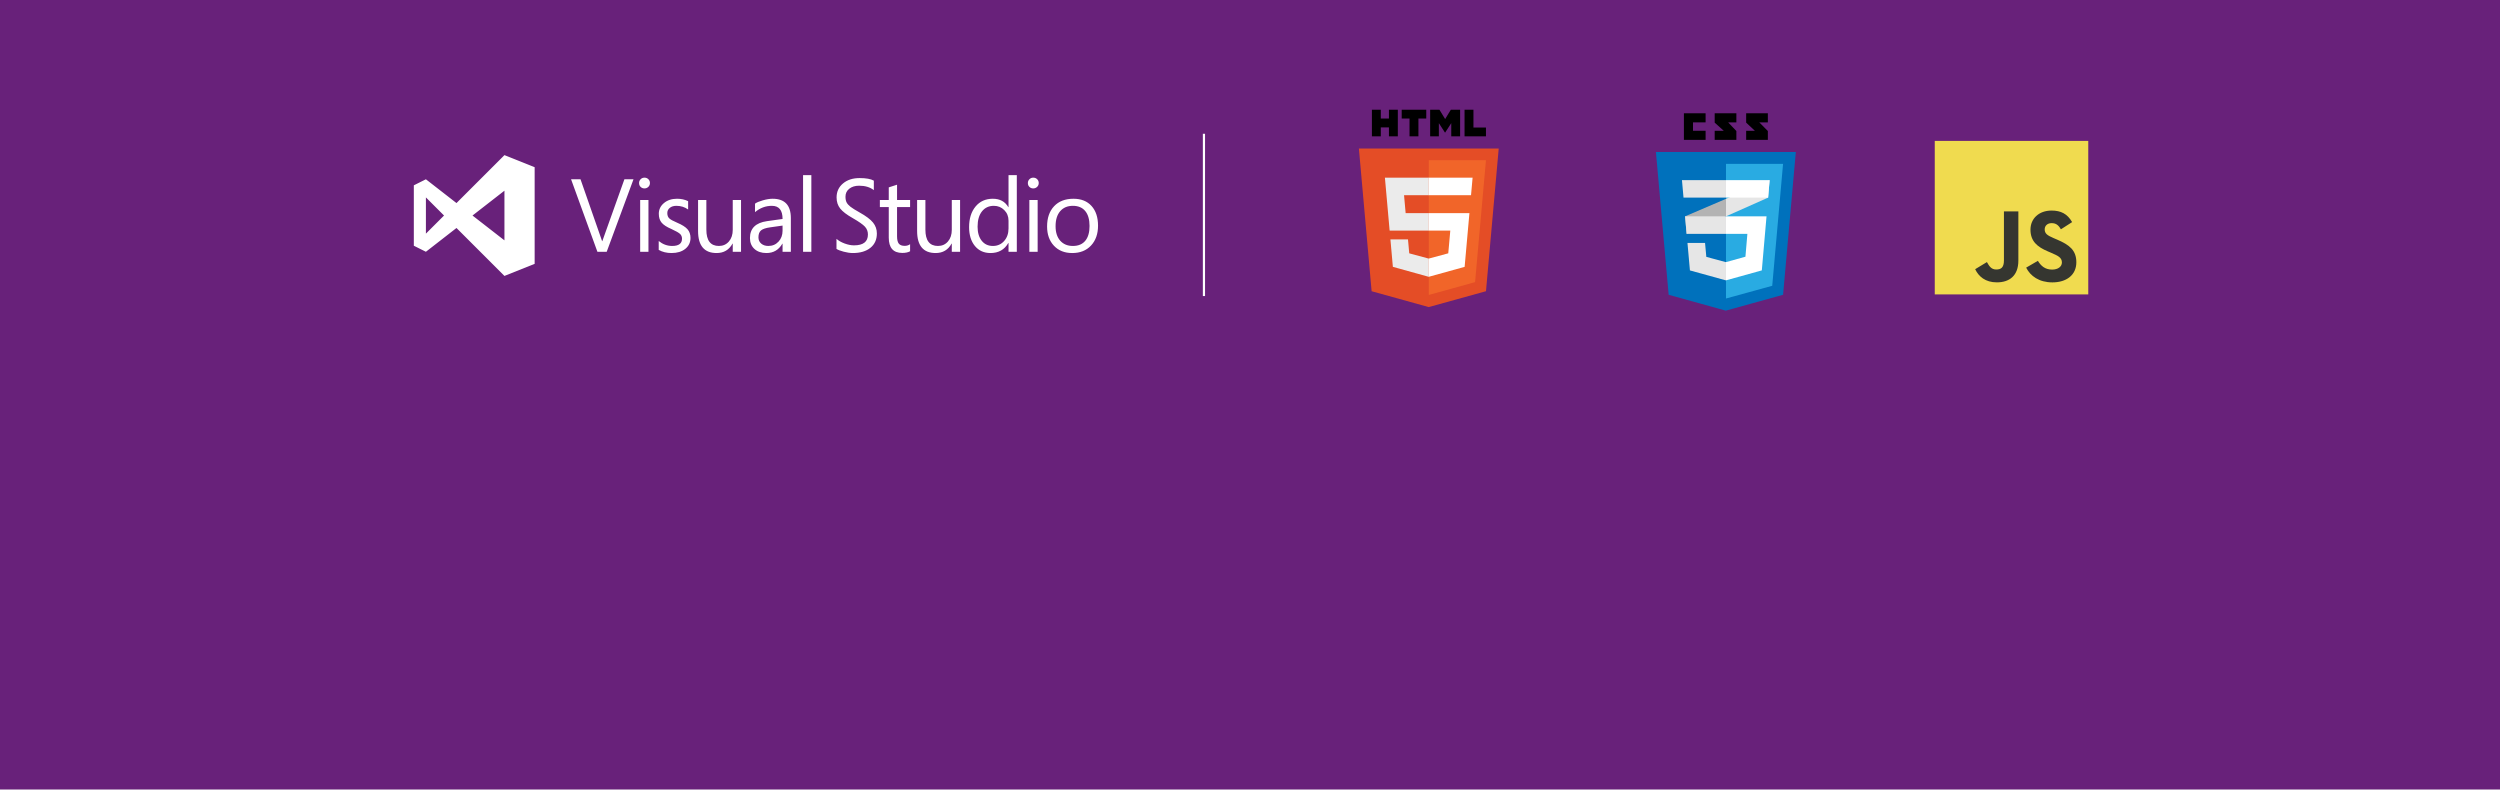
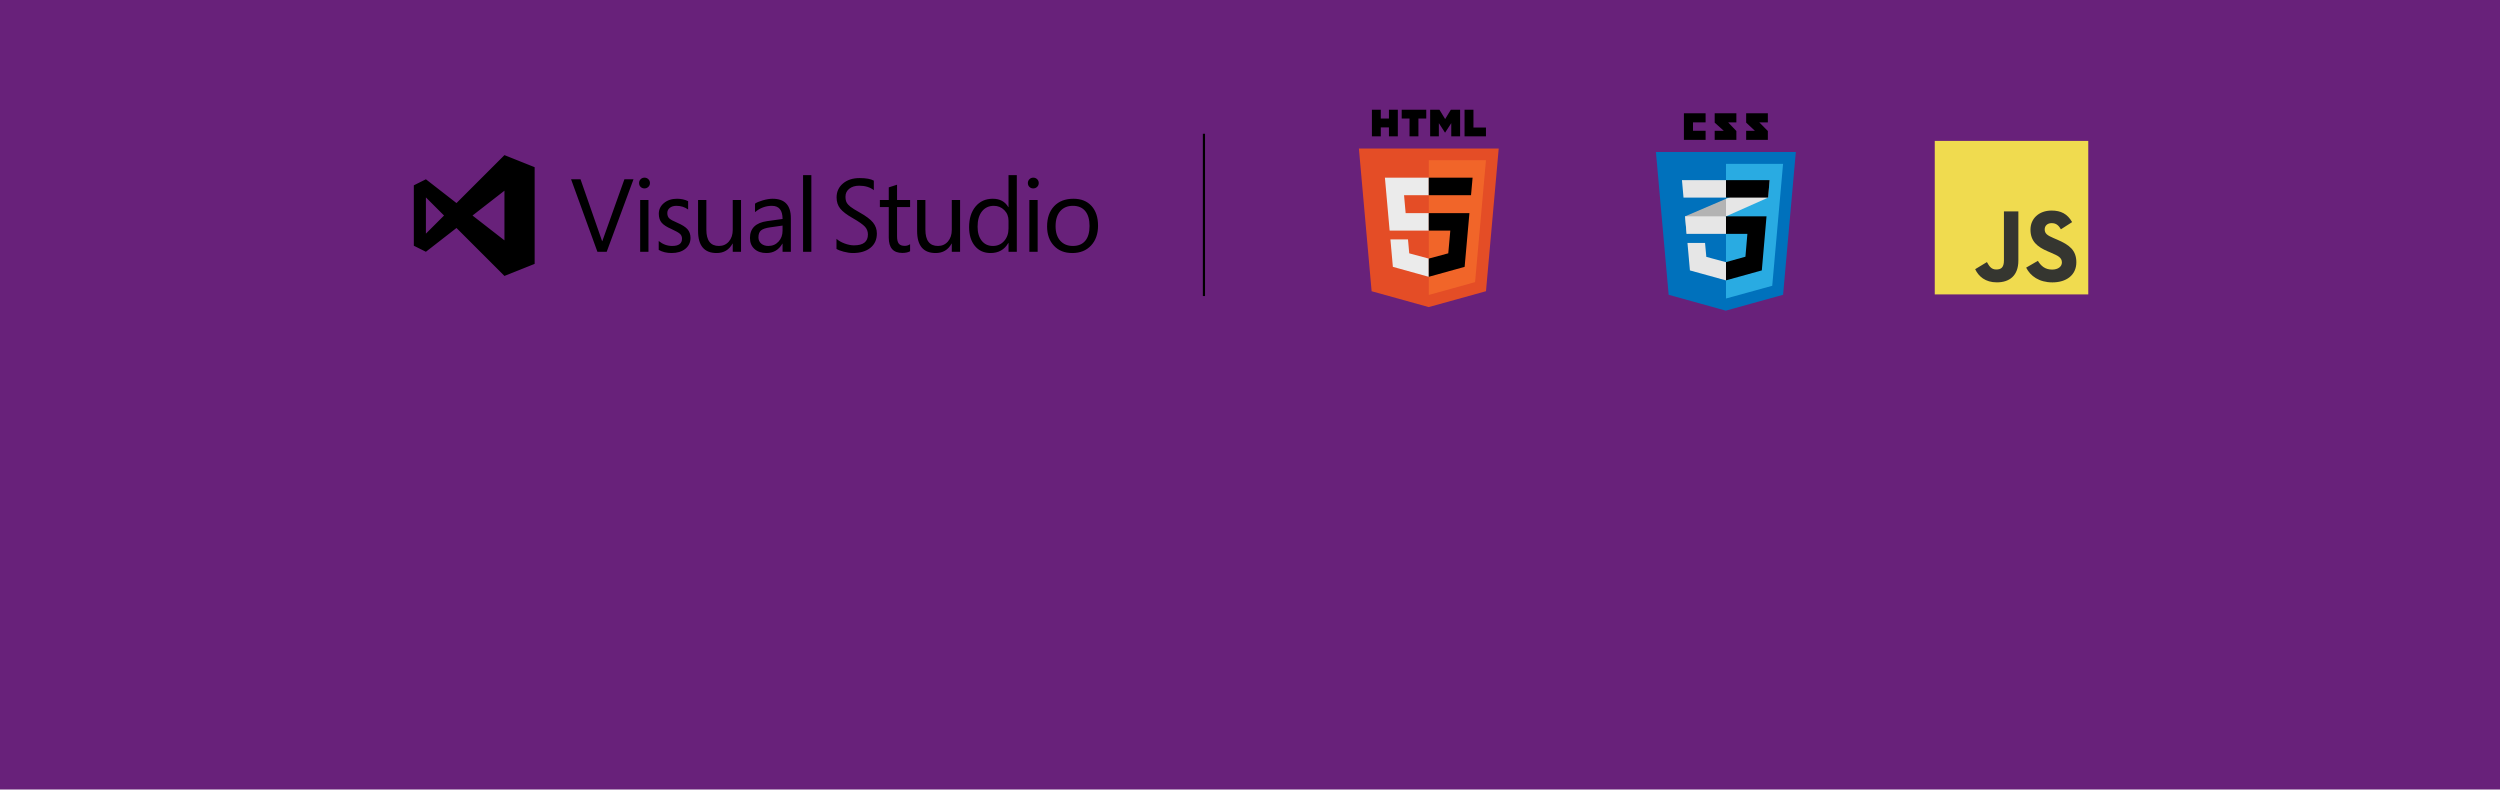
<svg xmlns="http://www.w3.org/2000/svg" viewBox="0 0 1140 360" enable-background="new 0 0 1140 360">
  <path fill="#68217A" d="M0 0h1140v360h-1140v-360z" />
  <polygon fill="#E44D26" points="625.457,132.801 619.654,67.717 683.416,67.717 677.607,132.791 651.496,140.03" />
  <polygon fill="#F16529" points="651.535,134.497 672.634,128.648 677.598,73.039 651.535,73.039" />
  <polygon fill="#EBEBEB" points="651.535,97.178 640.973,97.178 640.243,89.004 651.535,89.004 651.535,81.021 651.508,81.021 631.519,81.021 631.71,83.163 633.672,105.16 651.535,105.16" />
  <polygon fill="#EBEBEB" points="651.535,117.909 651.5,117.918 642.61,115.517 642.042,109.151 637.722,109.151 634.029,109.151 635.147,121.685 651.499,126.224 651.535,126.214" />
  <path d="M625.587 50.03h4.057v4.008h3.711v-4.008h4.057v12.137h-4.057v-4.064h-3.711v4.064h-4.057v-12.137zm17.158 4.025h-3.571v-4.025h11.201v4.025h-3.573v8.112h-4.057v-8.112zm9.407-4.025h4.23l2.602 4.264 2.599-4.264h4.231v12.137h-4.04v-6.016l-2.791 4.315h-.07l-2.793-4.315v6.016h-3.969v-12.137zm15.682 0h4.058v8.125h5.705v4.012h-9.762v-12.137z" />
-   <polygon fill="#fff" points="651.508,97.178 651.508,105.16 661.337,105.16 660.41,115.512 651.508,117.915 651.508,126.22 667.872,121.685 667.992,120.336 669.868,99.321 670.062,97.178 667.911,97.178" />
-   <polygon fill="#fff" points="651.508,81.021 651.508,85.979 651.508,88.984 651.508,89.004 670.763,89.004 670.763,89.004 670.789,89.004 670.949,87.209 671.313,83.163 671.503,81.021" />
+   <polygon fill="#black" points="651.508,97.178 651.508,105.16 661.337,105.16 660.41,115.512 651.508,117.915 651.508,126.22 667.872,121.685 667.992,120.336 669.868,99.321 670.062,97.178 667.911,97.178" />
+   <polygon fill="#black" points="651.508,81.021 651.508,85.979 651.508,88.984 651.508,89.004 670.763,89.004 670.763,89.004 670.789,89.004 670.949,87.209 671.313,83.163 671.503,81.021" />
  <polygon points="777.75,55.803 777.75,51.656 767.862,51.656 767.862,63.777 777.75,63.777 777.75,59.631 772.008,59.631 772.008,55.803" />
  <polygon points="791.785,51.656 781.896,51.656 781.896,55.913 786.023,59.631 781.896,59.631 781.896,63.777 791.785,63.777 791.785,59.74 788.034,55.803 791.785,55.803" />
  <polygon points="806.138,51.656 796.25,51.656 796.25,55.913 800.217,59.631 796.25,59.631 796.25,63.777 806.138,63.777 806.138,59.74 802.228,55.803 806.138,55.803" />
  <polygon fill="#0071BC" points="760.908,134.424 755.103,69.309 818.897,69.309 813.085,134.413 786.961,141.656" />
  <polygon fill="#29ABE2" points="787.054,136.117 808.137,130.316 813.077,74.732 787.054,74.732" />
  <polygon fill="#B3B3B3" points="768.392,98.655 769.091,106.629 787.054,98.655 787.054,90.668" />
  <polygon fill="#E6E6E6" points="806.948,82.142 787.054,90.668 787.054,98.655 806.262,90.116" />
  <polygon fill="#E6E6E6" points="787.054,119.519 786.992,119.529 778.084,117.136 777.502,110.776 769.485,110.776 770.603,123.307 786.99,127.844 787.054,127.829" />
-   <polygon fill="#fff" points="787.054,98.655 787.054,106.629 796.807,106.629 795.92,117.055 787.054,119.526 787.054,127.835 803.386,123.298 805.536,98.655" />
+   <polygon fill="#black" points="787.054,98.655 787.054,106.629 796.807,106.629 795.92,117.055 787.054,119.526 787.054,127.835 803.386,123.298 805.536,98.655" />
  <polygon fill="#E6E6E6" points="787.054,98.655 768.392,98.655 769.091,106.629 787.054,106.629" />
  <polygon fill="#E6E6E6" points="787.054,90.116 787.054,82.142 786.973,82.142 766.974,82.142 767.682,90.116" />
-   <polygon fill="#fff" points="787.054,82.142 787.054,90.016 787.054,90.116 806.262,90.116 806.948,82.142" />
+   <polygon fill="#black" points="787.054,82.142 787.054,90.016 787.054,90.116 806.262,90.116 806.948,82.142" />
  <rect x="882.25" y="64.25" fill="#F0DB4F" width="70" height="70" />
  <path fill="#353630" d="M929.272 118.938c1.41 2.302 3.244 3.994 6.489 3.994 2.726 0 4.467-1.362 4.467-3.244 0-2.256-1.789-3.054-4.789-4.367l-1.644-.706c-4.747-2.022-7.9-4.556-7.9-9.911 0-4.933 3.759-8.689 9.633-8.689 4.182 0 7.189 1.456 9.356 5.267l-5.122 3.289c-1.128-2.022-2.344-2.819-4.233-2.819-1.927 0-3.148 1.222-3.148 2.819 0 1.973 1.222 2.772 4.044 3.994l1.644.704c5.589 2.397 8.744 4.84 8.744 10.333 0 5.922-4.652 9.167-10.9 9.167-6.109 0-10.056-2.911-11.987-6.727l5.346-3.104zm-23.236.57c1.033 1.833 1.973 3.383 4.233 3.383 2.161 0 3.524-.846 3.524-4.133v-22.367h6.578v22.456c0 6.811-3.993 9.911-9.822 9.911-5.267 0-8.317-2.726-9.868-6.008l5.355-3.242z" />
-   <path d="M296.374 83.453c0 .708-.246 1.296-.737 1.763-.494.47-1.076.704-1.752.704-.693 0-1.277-.227-1.752-.681-.477-.452-.715-1.048-.715-1.786 0-.66.234-1.234.703-1.717.468-.484 1.057-.727 1.765-.727.706 0 1.299.239 1.775.715.475.477.713 1.054.713 1.729zm177.29 0c0 .708-.245 1.296-.737 1.763-.494.47-1.076.704-1.752.704-.693 0-1.277-.227-1.752-.681-.477-.452-.715-1.048-.715-1.786 0-.66.234-1.234.703-1.717.468-.484 1.057-.727 1.765-.727.706 0 1.299.239 1.775.715.475.477.713 1.054.713 1.729zm-184.79-1.697l-12.216 33.052h-4.241l-12.008-33.052h4.31l9.842 28.212h.092l10.072-28.212h4.149zm6.822 33.052h-3.78v-23.602h3.78v23.602zm19.173-6.316c0 2.044-.788 3.703-2.362 4.978-1.575 1.276-3.669 1.913-6.281 1.913-2.228 0-4.18-.476-5.854-1.429v-4.056c1.859 1.506 3.903 2.258 6.131 2.258 2.996 0 4.494-1.098 4.494-3.296 0-.891-.292-1.617-.876-2.178-.584-.561-1.913-1.317-3.988-2.27-2.09-.891-3.565-1.848-4.425-2.87-.861-1.022-1.291-2.378-1.291-4.068 0-1.951.784-3.58 2.351-4.886s3.557-1.959 5.97-1.959c1.859 0 3.542.369 5.048 1.106v3.803c-1.537-1.121-3.319-1.682-5.347-1.682-1.244 0-2.247.308-3.008.922-.761.614-1.141 1.406-1.141 2.374 0 1.045.292 1.848.876 2.408.584.561 1.79 1.226 3.619 1.994 2.243.953 3.818 1.951 4.725 2.996.906 1.046 1.359 2.36 1.359 3.942zm23.041 6.316h-3.78v-3.734h-.092c-1.567 2.873-3.987 4.31-7.26 4.31-5.639 0-8.459-3.357-8.459-10.072v-14.106h3.78v13.507c0 4.964 1.905 7.444 5.716 7.444 1.875 0 3.396-.68 4.564-2.04 1.168-1.36 1.752-3.13 1.752-5.313v-13.598h3.78v23.602zm22.716 0h-3.78v-3.688h-.092c-1.644 2.843-4.064 4.264-7.26 4.264-2.274 0-4.095-.618-5.462-1.855-1.368-1.237-2.051-2.9-2.051-4.99 0-4.394 2.597-6.961 7.791-7.698l7.076-.991c0-3.995-1.621-5.993-4.863-5.993-2.843 0-5.409.96-7.698 2.881v-3.872c.692-.522 1.875-1.026 3.549-1.51 1.675-.484 3.165-.726 4.472-.726 5.547 0 8.321 2.943 8.321 8.828v15.35zm-3.78-11.94l-5.716.807c-1.952.276-3.319.741-4.103 1.394-.784.653-1.176 1.71-1.176 3.17 0 1.183.422 2.132 1.268 2.846.845.714 1.928 1.071 3.25 1.071 1.875 0 3.423-.66 4.644-1.982 1.222-1.321 1.832-2.973 1.832-4.956v-2.35zm13.13 11.94h-3.78v-34.942h3.78v34.942zm29.875-8.344c0 2.781-.983 4.964-2.95 6.546-1.967 1.583-4.641 2.374-8.021 2.374-1.23 0-2.616-.204-4.16-.611-1.544-.407-2.639-.833-3.284-1.279v-4.587c.937.845 2.17 1.552 3.699 2.121s2.954.853 4.276.853c4.241 0 6.361-1.652 6.361-4.956 0-1.383-.453-2.57-1.36-3.561-.907-.991-2.766-2.294-5.578-3.907-2.719-1.536-4.625-2.996-5.716-4.379-1.091-1.383-1.637-3.065-1.637-5.048 0-2.612.976-4.736 2.927-6.373 1.951-1.637 4.472-2.455 7.56-2.455 2.965 0 5.132.392 6.5 1.176v4.333c-1.721-1.352-3.957-2.028-6.707-2.028-1.829 0-3.323.457-4.483 1.371-1.16.914-1.74 2.124-1.74 3.63 0 1.091.173 1.967.519 2.627.346.661.93 1.314 1.752 1.959.822.646 2.209 1.514 4.16 2.604 2.919 1.629 4.963 3.166 6.131 4.61 1.167 1.446 1.751 3.105 1.751 4.98zm15.151 8.113c-.907.507-2.09.761-3.549.761-4.118 0-6.177-2.32-6.177-6.961v-13.967h-4.057v-3.204h4.057v-5.762l3.78-1.221v6.983h5.946v3.204h-5.946v13.322c0 1.583.269 2.709.807 3.377.538.668 1.437 1.003 2.697 1.003.937 0 1.752-.254 2.443-.761v3.226zm22.793.231h-3.78v-3.734h-.092c-1.567 2.873-3.987 4.31-7.26 4.31-5.639 0-8.459-3.357-8.459-10.072v-14.106h3.78v13.507c0 4.964 1.905 7.444 5.716 7.444 1.874 0 3.396-.68 4.563-2.04 1.168-1.36 1.752-3.13 1.752-5.313v-13.598h3.78v23.602zm25.871 0h-3.78v-4.011h-.092c-1.752 3.058-4.456 4.587-8.113 4.587-2.981 0-5.355-1.071-7.122-3.215-1.767-2.143-2.651-5.005-2.651-8.586 0-3.902.98-7.037 2.939-9.404 1.959-2.366 4.583-3.549 7.871-3.549 3.227 0 5.585 1.276 7.076 3.826h.092v-14.59h3.78v34.942zm-3.78-10.672v-3.48c0-1.951-.65-3.572-1.948-4.863-1.299-1.291-2.878-1.936-4.737-1.936-2.274 0-4.079.841-5.416 2.524s-2.005 4.015-2.005 6.995c0 2.705.63 4.844 1.89 6.419 1.26 1.575 2.958 2.363 5.094 2.363 2.074 0 3.78-.752 5.117-2.258 1.337-1.508 2.005-3.428 2.005-5.764zm13.282 10.672h-3.78v-23.602h3.78v23.602zm27.536-11.893c0 3.749-1.064 6.765-3.192 9.047-2.128 2.282-4.982 3.423-8.563 3.423-3.488 0-6.273-1.11-8.355-3.33-2.082-2.22-3.123-5.143-3.123-8.77 0-3.903 1.068-6.987 3.204-9.254 2.135-2.266 5.078-3.4 8.828-3.4 3.503 0 6.246 1.095 8.228 3.285 1.982 2.188 2.973 5.188 2.973 8.999zm-3.872.138c0-2.965-.657-5.24-1.971-6.823-1.314-1.582-3.192-2.374-5.635-2.374-2.428 0-4.349.811-5.762 2.432-1.414 1.621-2.12 3.906-2.12 6.857 0 2.828.71 5.036 2.132 6.626 1.421 1.59 3.338 2.385 5.751 2.385 2.458 0 4.341-.784 5.647-2.351 1.304-1.566 1.958-3.817 1.958-6.752zm-266.807-32.32l-21.866 21.866-13.946-10.847-5.509 2.754v27.547l5.509 2.755 13.946-10.848 21.866 21.866 13.774-5.509v-44.075l-13.774-5.509zm-35.812 35.811v-16.528l8.265 8.265-8.265 8.263zm21.251-8.263l14.561-11.326v22.651l-14.561-11.325z" fill="#fff" />
-   <rect x="548.5" y="61" fill="#fff" width="1" height="74" />
+   <path d="M296.374 83.453c0 .708-.246 1.296-.737 1.763-.494.47-1.076.704-1.752.704-.693 0-1.277-.227-1.752-.681-.477-.452-.715-1.048-.715-1.786 0-.66.234-1.234.703-1.717.468-.484 1.057-.727 1.765-.727.706 0 1.299.239 1.775.715.475.477.713 1.054.713 1.729zm177.29 0c0 .708-.245 1.296-.737 1.763-.494.47-1.076.704-1.752.704-.693 0-1.277-.227-1.752-.681-.477-.452-.715-1.048-.715-1.786 0-.66.234-1.234.703-1.717.468-.484 1.057-.727 1.765-.727.706 0 1.299.239 1.775.715.475.477.713 1.054.713 1.729zm-184.79-1.697l-12.216 33.052h-4.241l-12.008-33.052h4.31l9.842 28.212h.092l10.072-28.212h4.149zm6.822 33.052h-3.78v-23.602h3.78v23.602zm19.173-6.316c0 2.044-.788 3.703-2.362 4.978-1.575 1.276-3.669 1.913-6.281 1.913-2.228 0-4.18-.476-5.854-1.429v-4.056c1.859 1.506 3.903 2.258 6.131 2.258 2.996 0 4.494-1.098 4.494-3.296 0-.891-.292-1.617-.876-2.178-.584-.561-1.913-1.317-3.988-2.27-2.09-.891-3.565-1.848-4.425-2.87-.861-1.022-1.291-2.378-1.291-4.068 0-1.951.784-3.58 2.351-4.886s3.557-1.959 5.97-1.959c1.859 0 3.542.369 5.048 1.106v3.803c-1.537-1.121-3.319-1.682-5.347-1.682-1.244 0-2.247.308-3.008.922-.761.614-1.141 1.406-1.141 2.374 0 1.045.292 1.848.876 2.408.584.561 1.79 1.226 3.619 1.994 2.243.953 3.818 1.951 4.725 2.996.906 1.046 1.359 2.36 1.359 3.942zm23.041 6.316h-3.78v-3.734h-.092c-1.567 2.873-3.987 4.31-7.26 4.31-5.639 0-8.459-3.357-8.459-10.072v-14.106h3.78v13.507c0 4.964 1.905 7.444 5.716 7.444 1.875 0 3.396-.68 4.564-2.04 1.168-1.36 1.752-3.13 1.752-5.313v-13.598h3.78v23.602zm22.716 0h-3.78v-3.688h-.092c-1.644 2.843-4.064 4.264-7.26 4.264-2.274 0-4.095-.618-5.462-1.855-1.368-1.237-2.051-2.9-2.051-4.99 0-4.394 2.597-6.961 7.791-7.698l7.076-.991c0-3.995-1.621-5.993-4.863-5.993-2.843 0-5.409.96-7.698 2.881v-3.872c.692-.522 1.875-1.026 3.549-1.51 1.675-.484 3.165-.726 4.472-.726 5.547 0 8.321 2.943 8.321 8.828v15.35zm-3.78-11.94l-5.716.807c-1.952.276-3.319.741-4.103 1.394-.784.653-1.176 1.71-1.176 3.17 0 1.183.422 2.132 1.268 2.846.845.714 1.928 1.071 3.25 1.071 1.875 0 3.423-.66 4.644-1.982 1.222-1.321 1.832-2.973 1.832-4.956v-2.35zm13.13 11.94h-3.78v-34.942h3.78v34.942zm29.875-8.344c0 2.781-.983 4.964-2.95 6.546-1.967 1.583-4.641 2.374-8.021 2.374-1.23 0-2.616-.204-4.16-.611-1.544-.407-2.639-.833-3.284-1.279v-4.587c.937.845 2.17 1.552 3.699 2.121s2.954.853 4.276.853c4.241 0 6.361-1.652 6.361-4.956 0-1.383-.453-2.57-1.36-3.561-.907-.991-2.766-2.294-5.578-3.907-2.719-1.536-4.625-2.996-5.716-4.379-1.091-1.383-1.637-3.065-1.637-5.048 0-2.612.976-4.736 2.927-6.373 1.951-1.637 4.472-2.455 7.56-2.455 2.965 0 5.132.392 6.5 1.176v4.333c-1.721-1.352-3.957-2.028-6.707-2.028-1.829 0-3.323.457-4.483 1.371-1.16.914-1.74 2.124-1.74 3.63 0 1.091.173 1.967.519 2.627.346.661.93 1.314 1.752 1.959.822.646 2.209 1.514 4.16 2.604 2.919 1.629 4.963 3.166 6.131 4.61 1.167 1.446 1.751 3.105 1.751 4.98zm15.151 8.113c-.907.507-2.09.761-3.549.761-4.118 0-6.177-2.32-6.177-6.961v-13.967h-4.057v-3.204h4.057v-5.762l3.78-1.221v6.983h5.946v3.204h-5.946v13.322c0 1.583.269 2.709.807 3.377.538.668 1.437 1.003 2.697 1.003.937 0 1.752-.254 2.443-.761v3.226zm22.793.231h-3.78v-3.734h-.092c-1.567 2.873-3.987 4.31-7.26 4.31-5.639 0-8.459-3.357-8.459-10.072v-14.106h3.78v13.507c0 4.964 1.905 7.444 5.716 7.444 1.874 0 3.396-.68 4.563-2.04 1.168-1.36 1.752-3.13 1.752-5.313v-13.598h3.78v23.602zm25.871 0h-3.78v-4.011h-.092c-1.752 3.058-4.456 4.587-8.113 4.587-2.981 0-5.355-1.071-7.122-3.215-1.767-2.143-2.651-5.005-2.651-8.586 0-3.902.98-7.037 2.939-9.404 1.959-2.366 4.583-3.549 7.871-3.549 3.227 0 5.585 1.276 7.076 3.826h.092v-14.59h3.78v34.942zm-3.78-10.672v-3.48c0-1.951-.65-3.572-1.948-4.863-1.299-1.291-2.878-1.936-4.737-1.936-2.274 0-4.079.841-5.416 2.524s-2.005 4.015-2.005 6.995c0 2.705.63 4.844 1.89 6.419 1.26 1.575 2.958 2.363 5.094 2.363 2.074 0 3.78-.752 5.117-2.258 1.337-1.508 2.005-3.428 2.005-5.764zm13.282 10.672h-3.78v-23.602h3.78v23.602zm27.536-11.893c0 3.749-1.064 6.765-3.192 9.047-2.128 2.282-4.982 3.423-8.563 3.423-3.488 0-6.273-1.11-8.355-3.33-2.082-2.22-3.123-5.143-3.123-8.77 0-3.903 1.068-6.987 3.204-9.254 2.135-2.266 5.078-3.4 8.828-3.4 3.503 0 6.246 1.095 8.228 3.285 1.982 2.188 2.973 5.188 2.973 8.999zm-3.872.138c0-2.965-.657-5.24-1.971-6.823-1.314-1.582-3.192-2.374-5.635-2.374-2.428 0-4.349.811-5.762 2.432-1.414 1.621-2.12 3.906-2.12 6.857 0 2.828.71 5.036 2.132 6.626 1.421 1.59 3.338 2.385 5.751 2.385 2.458 0 4.341-.784 5.647-2.351 1.304-1.566 1.958-3.817 1.958-6.752zm-266.807-32.32l-21.866 21.866-13.946-10.847-5.509 2.754v27.547l5.509 2.755 13.946-10.848 21.866 21.866 13.774-5.509v-44.075l-13.774-5.509zm-35.812 35.811v-16.528l8.265 8.265-8.265 8.263zm21.251-8.263l14.561-11.326v22.651l-14.561-11.325z" fill="#black" />
+   <rect x="548.5" y="61" fill="#black" width="1" height="74" />
</svg>
